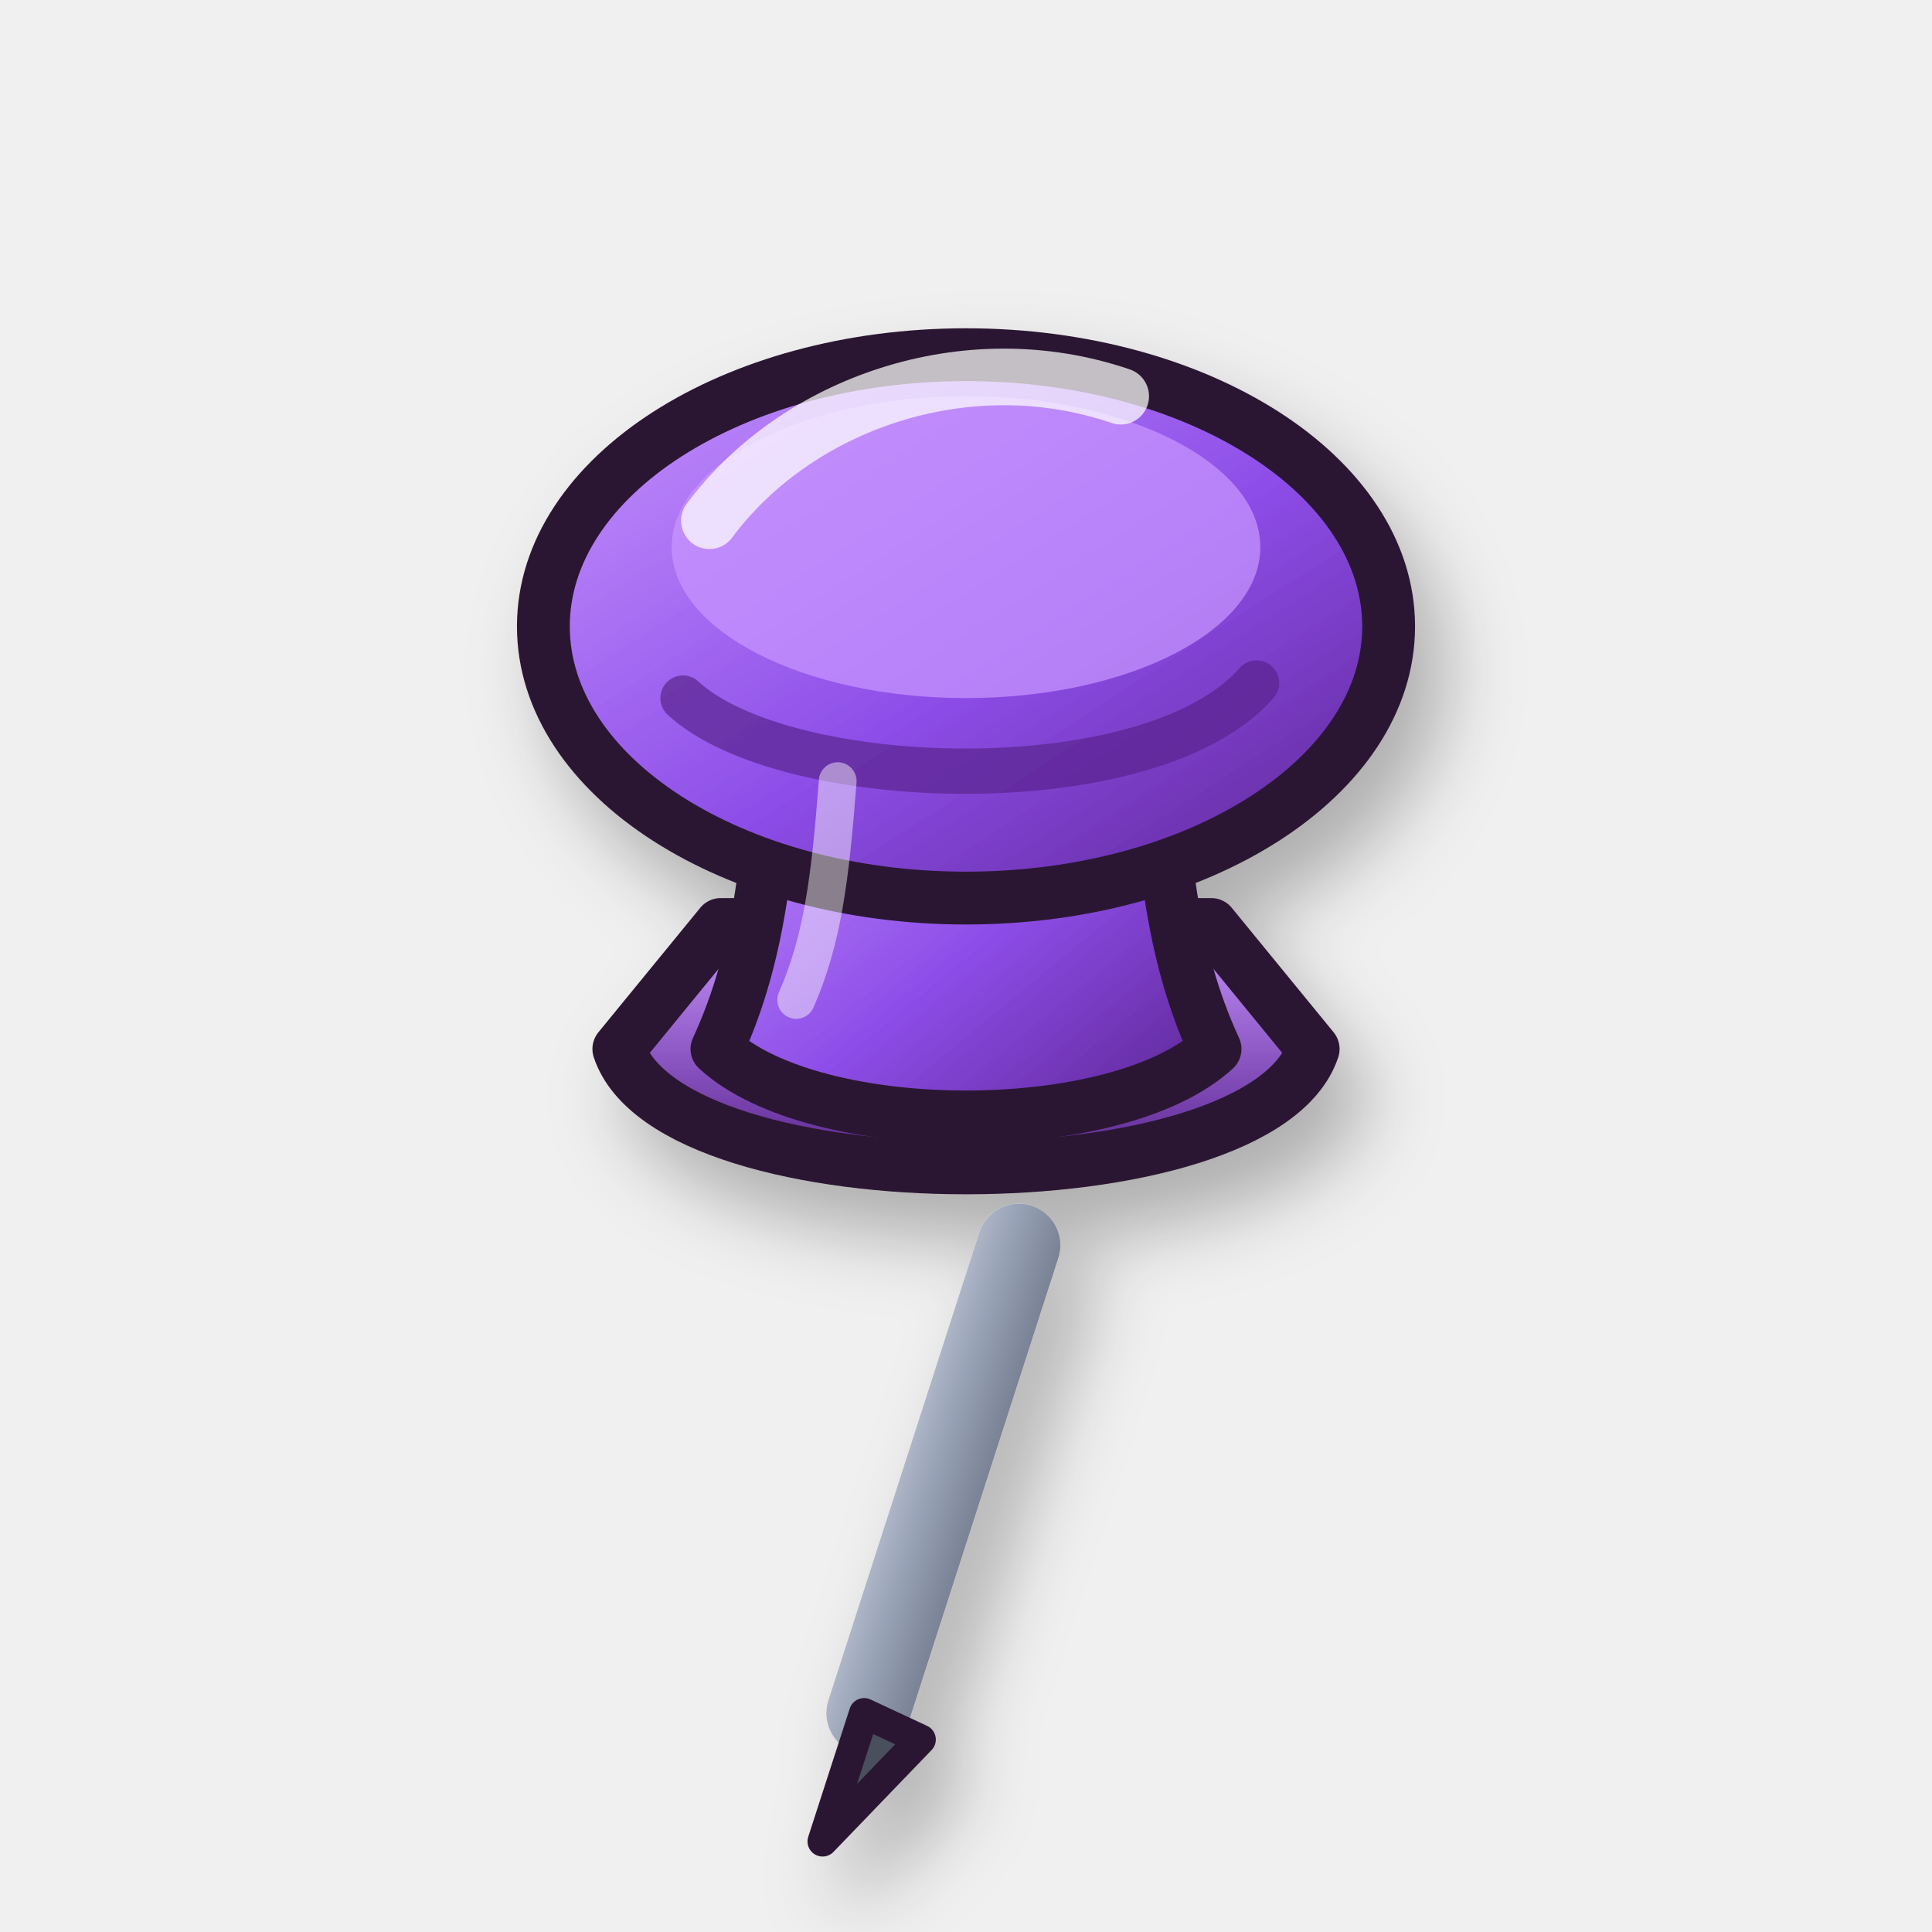
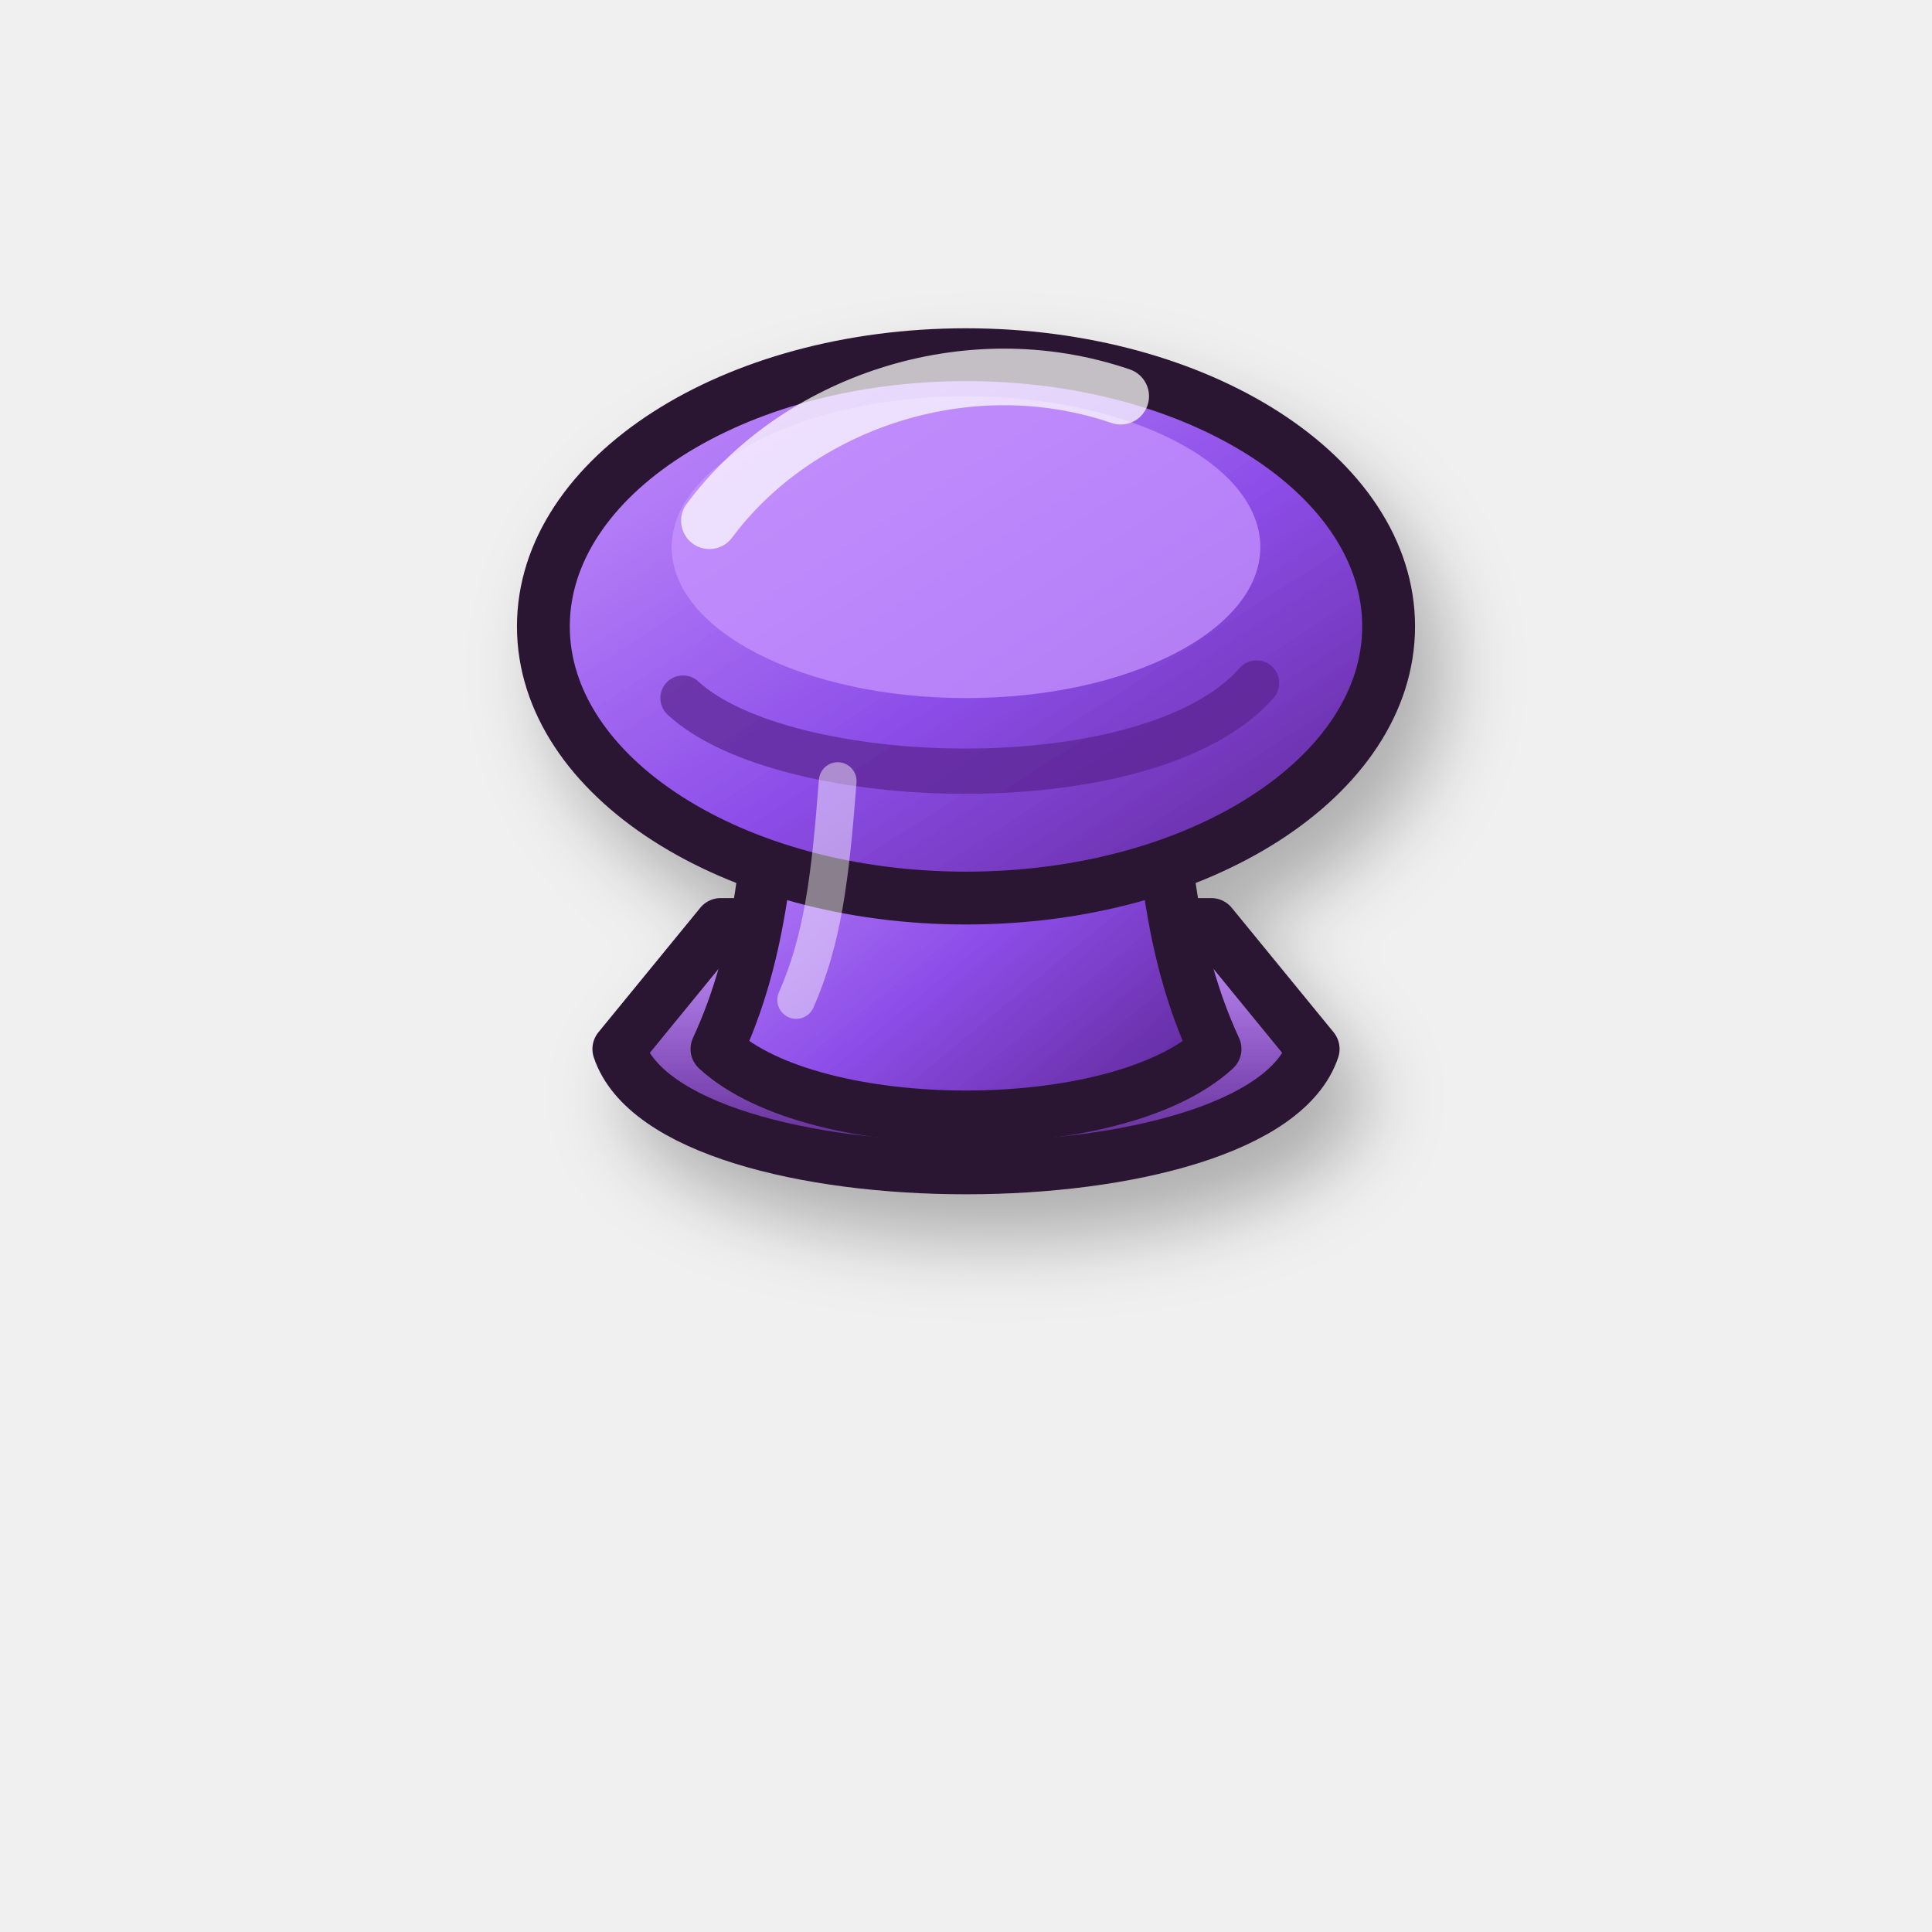
<svg xmlns="http://www.w3.org/2000/svg" width="512" height="512" viewBox="0 0 512 512">
  <defs>
    <linearGradient id="cap" x1="0" y1="0" x2="1" y2="1">
      <stop offset="0" stop-color="#C795FF" />
      <stop offset="0.55" stop-color="#8D4DE8" />
      <stop offset="1" stop-color="#5A238F" />
    </linearGradient>
    <linearGradient id="rim" x1="0" y1="0" x2="0" y2="1">
      <stop offset="0" stop-color="#C795FF" />
      <stop offset="1" stop-color="#5A238F" />
    </linearGradient>
    <linearGradient id="metal" x1="0" y1="0" x2="1" y2="1">
      <stop offset="0" stop-color="#F5F7FF" />
      <stop offset="0.45" stop-color="#9AA4B8" />
      <stop offset="1" stop-color="#3F4655" />
    </linearGradient>
    <filter id="shadow" x="-30%" y="-30%" width="160%" height="180%">
      <feDropShadow dx="8" dy="12" stdDeviation="10" flood-color="#000000" flood-opacity="0.28" />
    </filter>
  </defs>
  <g filter="url(#shadow)" stroke="#2A1730" stroke-width="14" stroke-linejoin="round" stroke-linecap="round">
-     <path d="M270 330 L230 454" fill="none" stroke="url(#metal)" stroke-width="22" />
-     <path d="M229 454 L218 488 L244 461 Z" fill="#4A4F5B" stroke="#2A1730" stroke-width="8" />
    <path d="M164 278 C178 320 334 320 348 278 L321 245 H191 Z" fill="url(#rim)" />
    <path d="M206 188 C204 225 202 252 190 278              C216 302 296 302 322 278              C310 252 308 225 306 188 Z" fill="url(#cap)" />
    <ellipse cx="256" cy="166" rx="112" ry="72" fill="url(#cap)" />
    <ellipse cx="256" cy="145" rx="78" ry="40" fill="#C795FF" opacity="0.72" stroke="none" />
    <path d="M181 185 C208 210 305 213 333 181" fill="none" stroke="#5A238F" stroke-width="12" opacity="0.7" />
    <path d="M188 138 C211 107 256 91 297 105" fill="none" stroke="#FFFFFF" stroke-opacity="0.72" stroke-width="15" />
    <path d="M222 207 C220 233 218 249 211 265" fill="none" stroke="#FFFFFF" stroke-opacity="0.45" stroke-width="10" />
  </g>
</svg>
